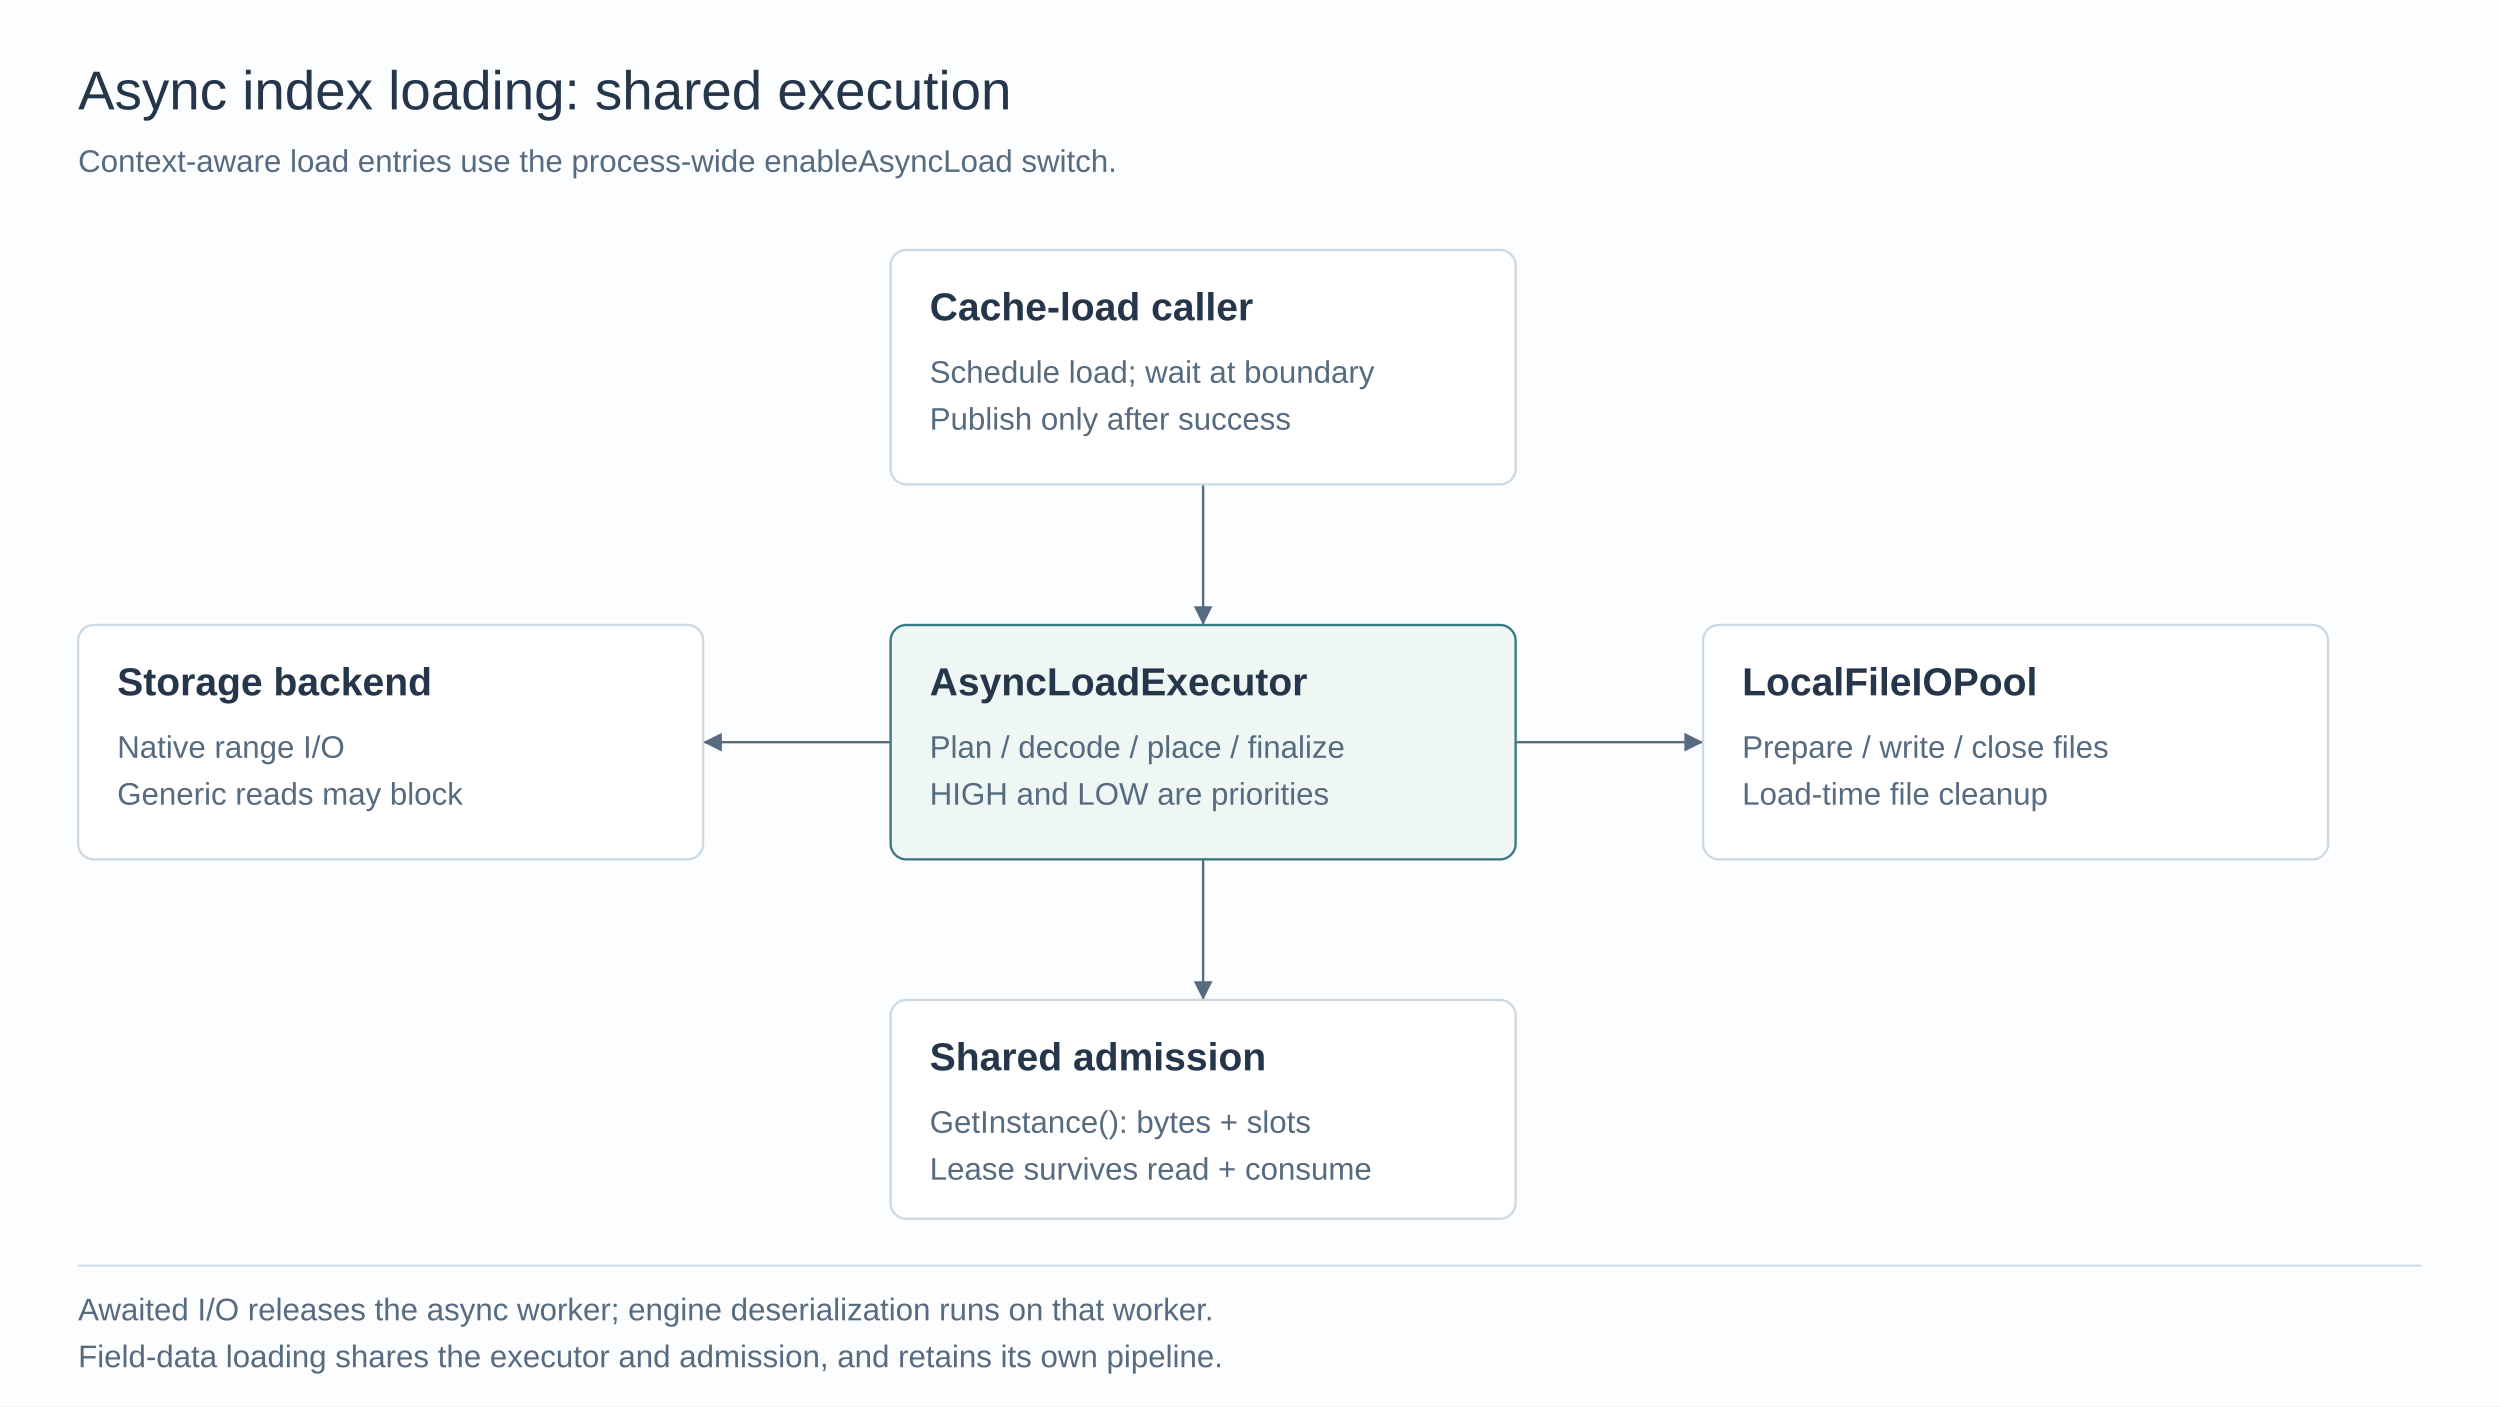
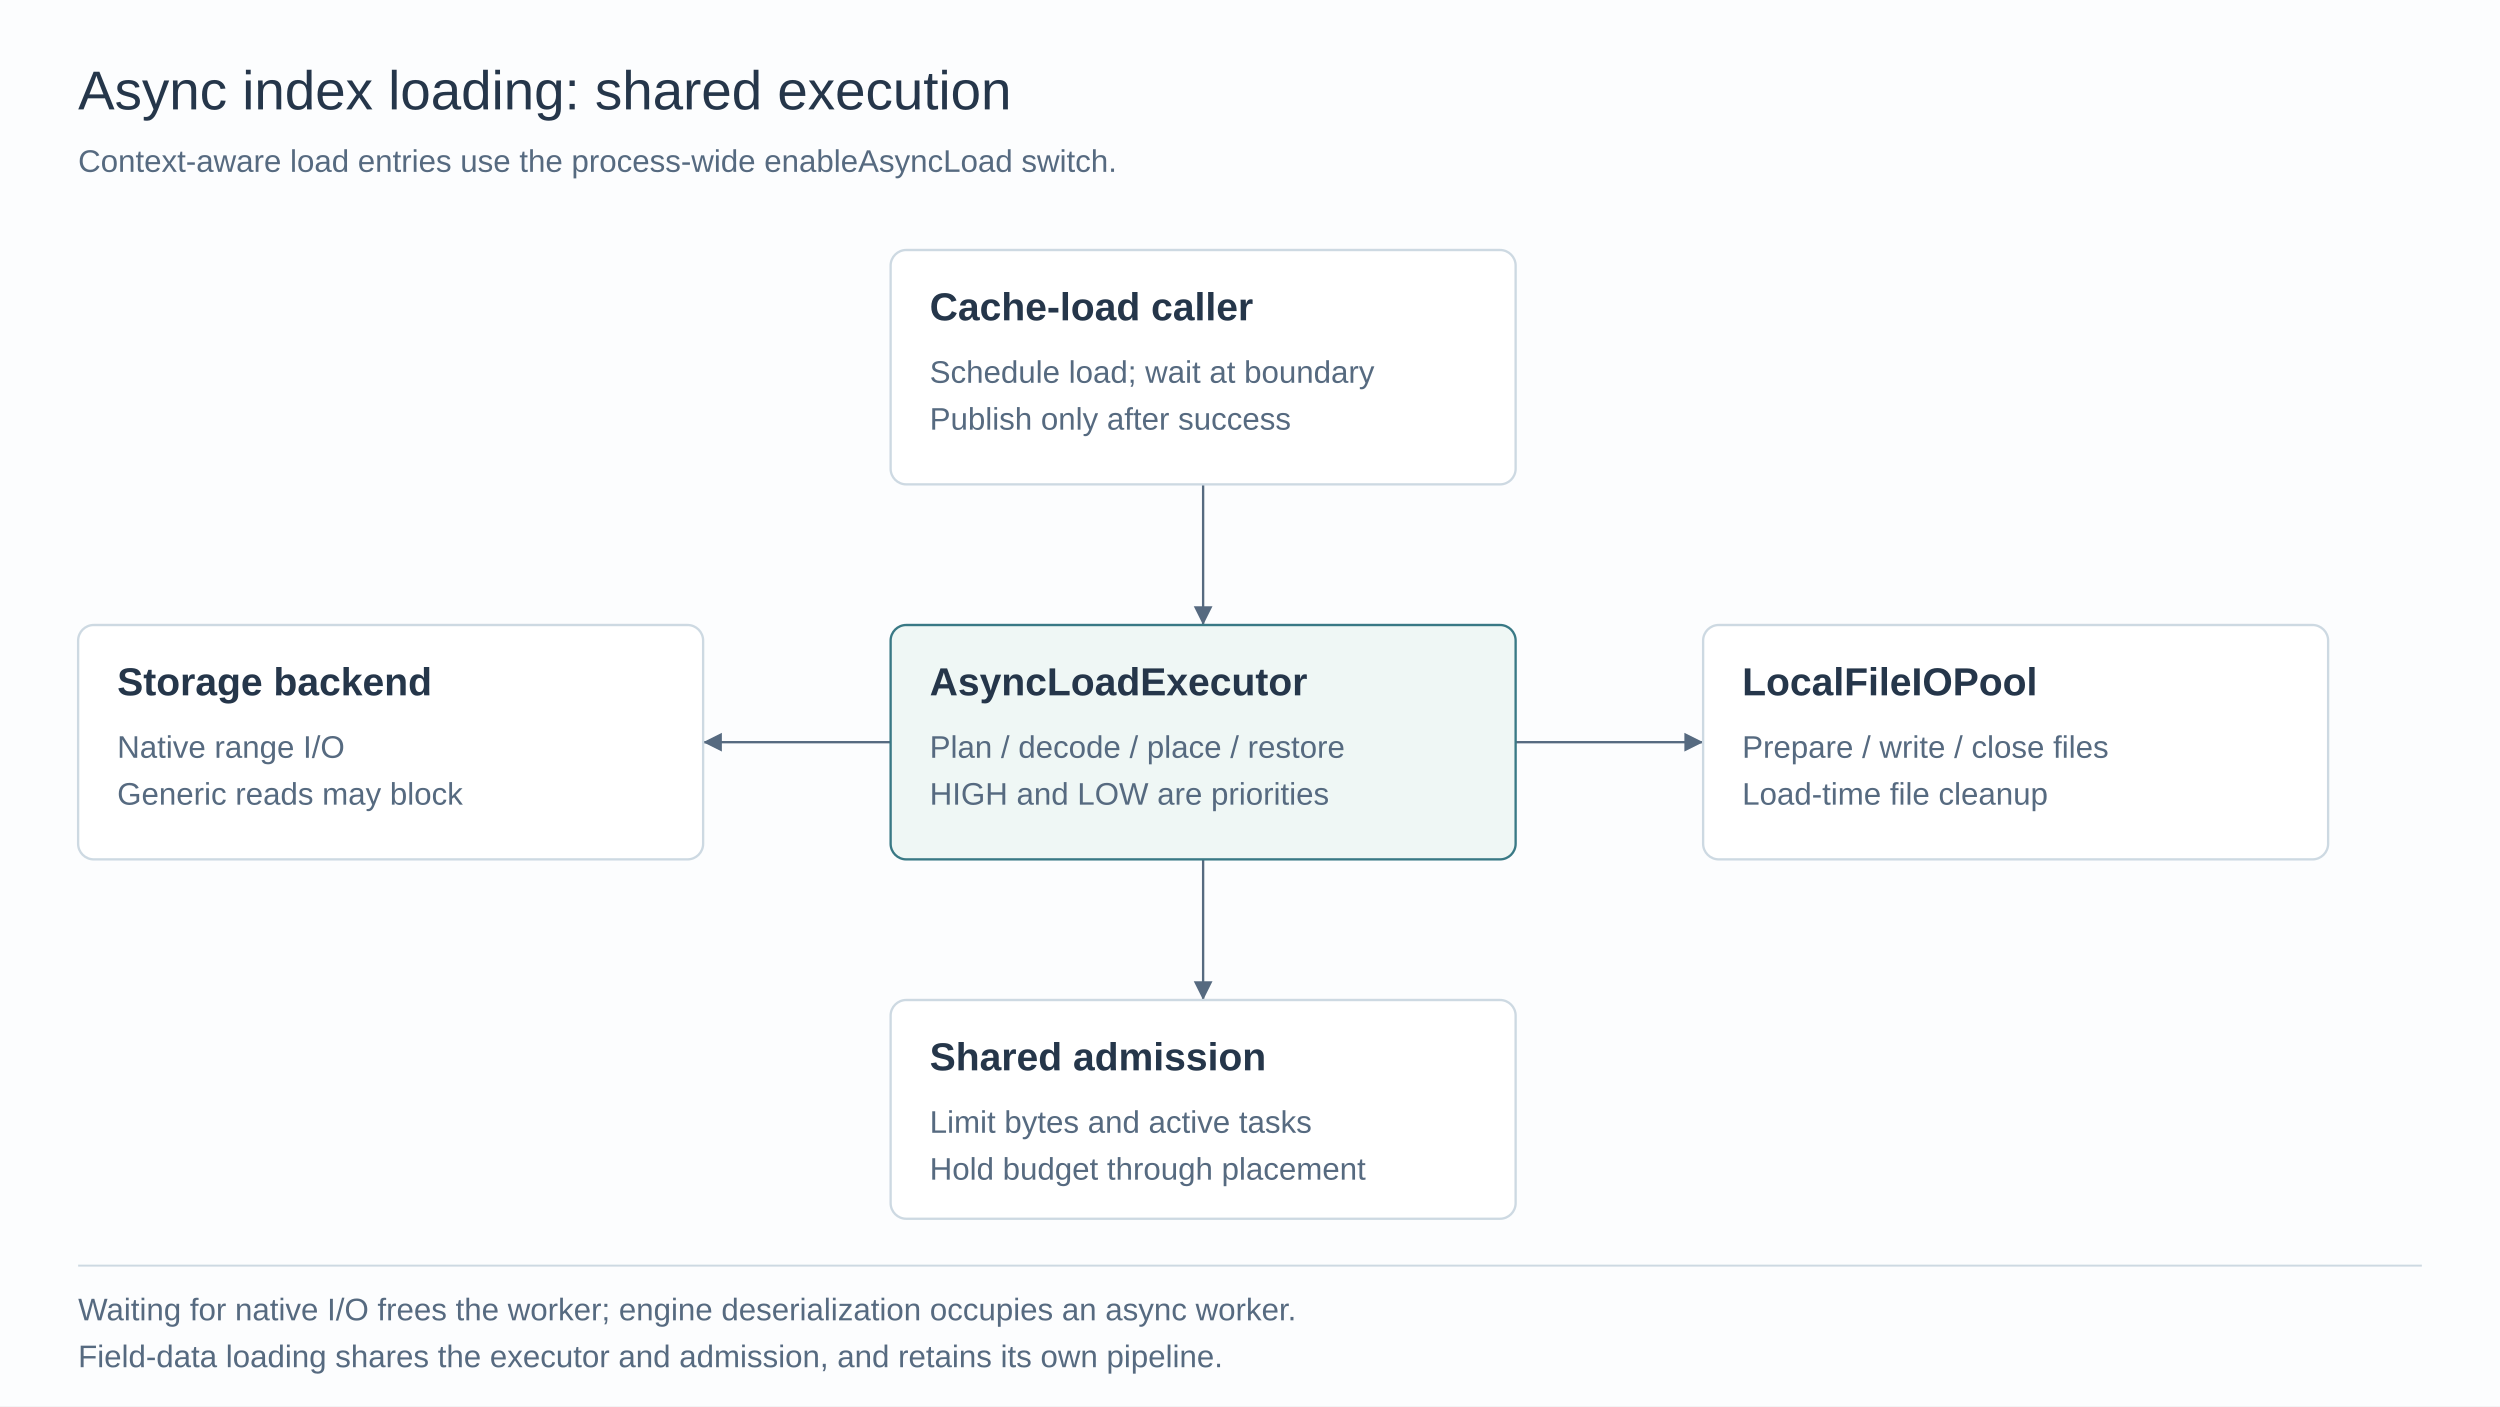
<svg xmlns="http://www.w3.org/2000/svg" width="1280" height="720" viewBox="0 0 1280 720" role="img" aria-labelledby="overview-title overview-desc">
  <defs>
    <marker id="overview-arrow" markerWidth="8" markerHeight="8" refX="8" refY="4" orient="auto">
      <path d="M 0 0 L 8 4 L 0 8 Z" fill="#566A80" />
    </marker>
    <marker id="overview-accent" markerWidth="8" markerHeight="8" refX="8" refY="4" orient="auto">
      <path d="M 0 0 L 8 4 L 0 8 Z" fill="#397985" />
    </marker>
    <marker id="overview-link" markerWidth="8" markerHeight="8" refX="8" refY="4" orient="auto">
      <path d="M 0 0 L 8 4 L 0 8 Z" fill="#557794" />
    </marker>
  </defs>
  <rect width="1280" height="720" fill="#FCFDFE" />
  <g font-family="Geist, Arial, sans-serif">
    <text x="40" y="56" font-size="28" fill="#25364A" text-anchor="start" font-weight="400">Async index loading: shared execution</text>
    <text x="40" y="88" font-size="16" fill="#566A80" text-anchor="start" font-weight="400">Context-aware load entries use the process-wide enableAsyncLoad switch.</text>
    <path d="M 616 248 L 616 320" fill="none" stroke="#566A80" stroke-width="1.2" marker-end="url(#overview-arrow)" />
    <path d="M 456 380 L 360 380" fill="none" stroke="#566A80" stroke-width="1.2" marker-end="url(#overview-arrow)" />
    <path d="M 776 380 L 872 380" fill="none" stroke="#566A80" stroke-width="1.2" marker-end="url(#overview-arrow)" />
    <path d="M 616 440 L 616 512" fill="none" stroke="#566A80" stroke-width="1.2" marker-end="url(#overview-arrow)" />
    <g data-node="Cache-load caller">
      <rect x="456" y="128" width="320" height="120" rx="8" fill="#FFFFFF" stroke="#CDD9E2" stroke-width="1.2" />
      <text x="476" y="164" font-size="20" fill="#25364A" text-anchor="start" font-weight="600">Cache-load caller</text>
      <text x="476" y="196" font-size="16" fill="#566A80" text-anchor="start" font-weight="400">Schedule load; wait at boundary</text>
      <text x="476" y="220" font-size="16" fill="#566A80" text-anchor="start" font-weight="400">Publish only after success</text>
    </g>
    <g data-node="AsyncLoadExecutor">
      <rect x="456" y="320" width="320" height="120" rx="8" fill="#EFF7F5" stroke="#397985" stroke-width="1.2" />
      <text x="476" y="356" font-size="20" fill="#25364A" text-anchor="start" font-weight="600">AsyncLoadExecutor</text>
-       <text x="476" y="388" font-size="16" fill="#566A80" text-anchor="start" font-weight="400">Plan / decode / place / finalize</text>
+       <text x="476" y="388" font-size="16" fill="#566A80" text-anchor="start" font-weight="400">Plan / decode / place / restore</text>
      <text x="476" y="412" font-size="16" fill="#566A80" text-anchor="start" font-weight="400">HIGH and LOW are priorities</text>
    </g>
    <g data-node="Storage backend">
      <rect x="40" y="320" width="320" height="120" rx="8" fill="#FFFFFF" stroke="#CDD9E2" stroke-width="1.2" />
      <text x="60" y="356" font-size="20" fill="#25364A" text-anchor="start" font-weight="600">Storage backend</text>
      <text x="60" y="388" font-size="16" fill="#566A80" text-anchor="start" font-weight="400">Native range I/O</text>
      <text x="60" y="412" font-size="16" fill="#566A80" text-anchor="start" font-weight="400">Generic reads may block</text>
    </g>
    <g data-node="LocalFileIOPool">
      <rect x="872" y="320" width="320" height="120" rx="8" fill="#FFFFFF" stroke="#CDD9E2" stroke-width="1.2" />
      <text x="892" y="356" font-size="20" fill="#25364A" text-anchor="start" font-weight="600">LocalFileIOPool</text>
      <text x="892" y="388" font-size="16" fill="#566A80" text-anchor="start" font-weight="400">Prepare / write / close files</text>
      <text x="892" y="412" font-size="16" fill="#566A80" text-anchor="start" font-weight="400">Load-time file cleanup</text>
    </g>
    <g data-node="Shared admission">
      <rect x="456" y="512" width="320" height="112" rx="8" fill="#FFFFFF" stroke="#CDD9E2" stroke-width="1.2" />
      <text x="476" y="548" font-size="20" fill="#25364A" text-anchor="start" font-weight="600">Shared admission</text>
-       <text x="476" y="580" font-size="16" fill="#566A80" text-anchor="start" font-weight="400">GetInstance(): bytes + slots</text>
-       <text x="476" y="604" font-size="16" fill="#566A80" text-anchor="start" font-weight="400">Lease survives read + consume</text>
+       <text x="476" y="580" font-size="16" fill="#566A80" text-anchor="start" font-weight="400">Limit bytes and active tasks</text>
+       <text x="476" y="604" font-size="16" fill="#566A80" text-anchor="start" font-weight="400">Hold budget through placement</text>
    </g>
    <line x1="40" y1="648" x2="1240" y2="648" stroke="#CDD9E2" />
-     <text x="40" y="676" font-size="16" fill="#566A80" text-anchor="start" font-weight="400">Awaited I/O releases the async worker; engine deserialization runs on that worker.</text>
+     <text x="40" y="676" font-size="16" fill="#566A80" text-anchor="start" font-weight="400">Waiting for native I/O frees the worker; engine deserialization occupies an async worker.</text>
    <text x="40" y="700" font-size="16" fill="#566A80" text-anchor="start" font-weight="400">Field-data loading shares the executor and admission, and retains its own pipeline.</text>
  </g>
</svg>
